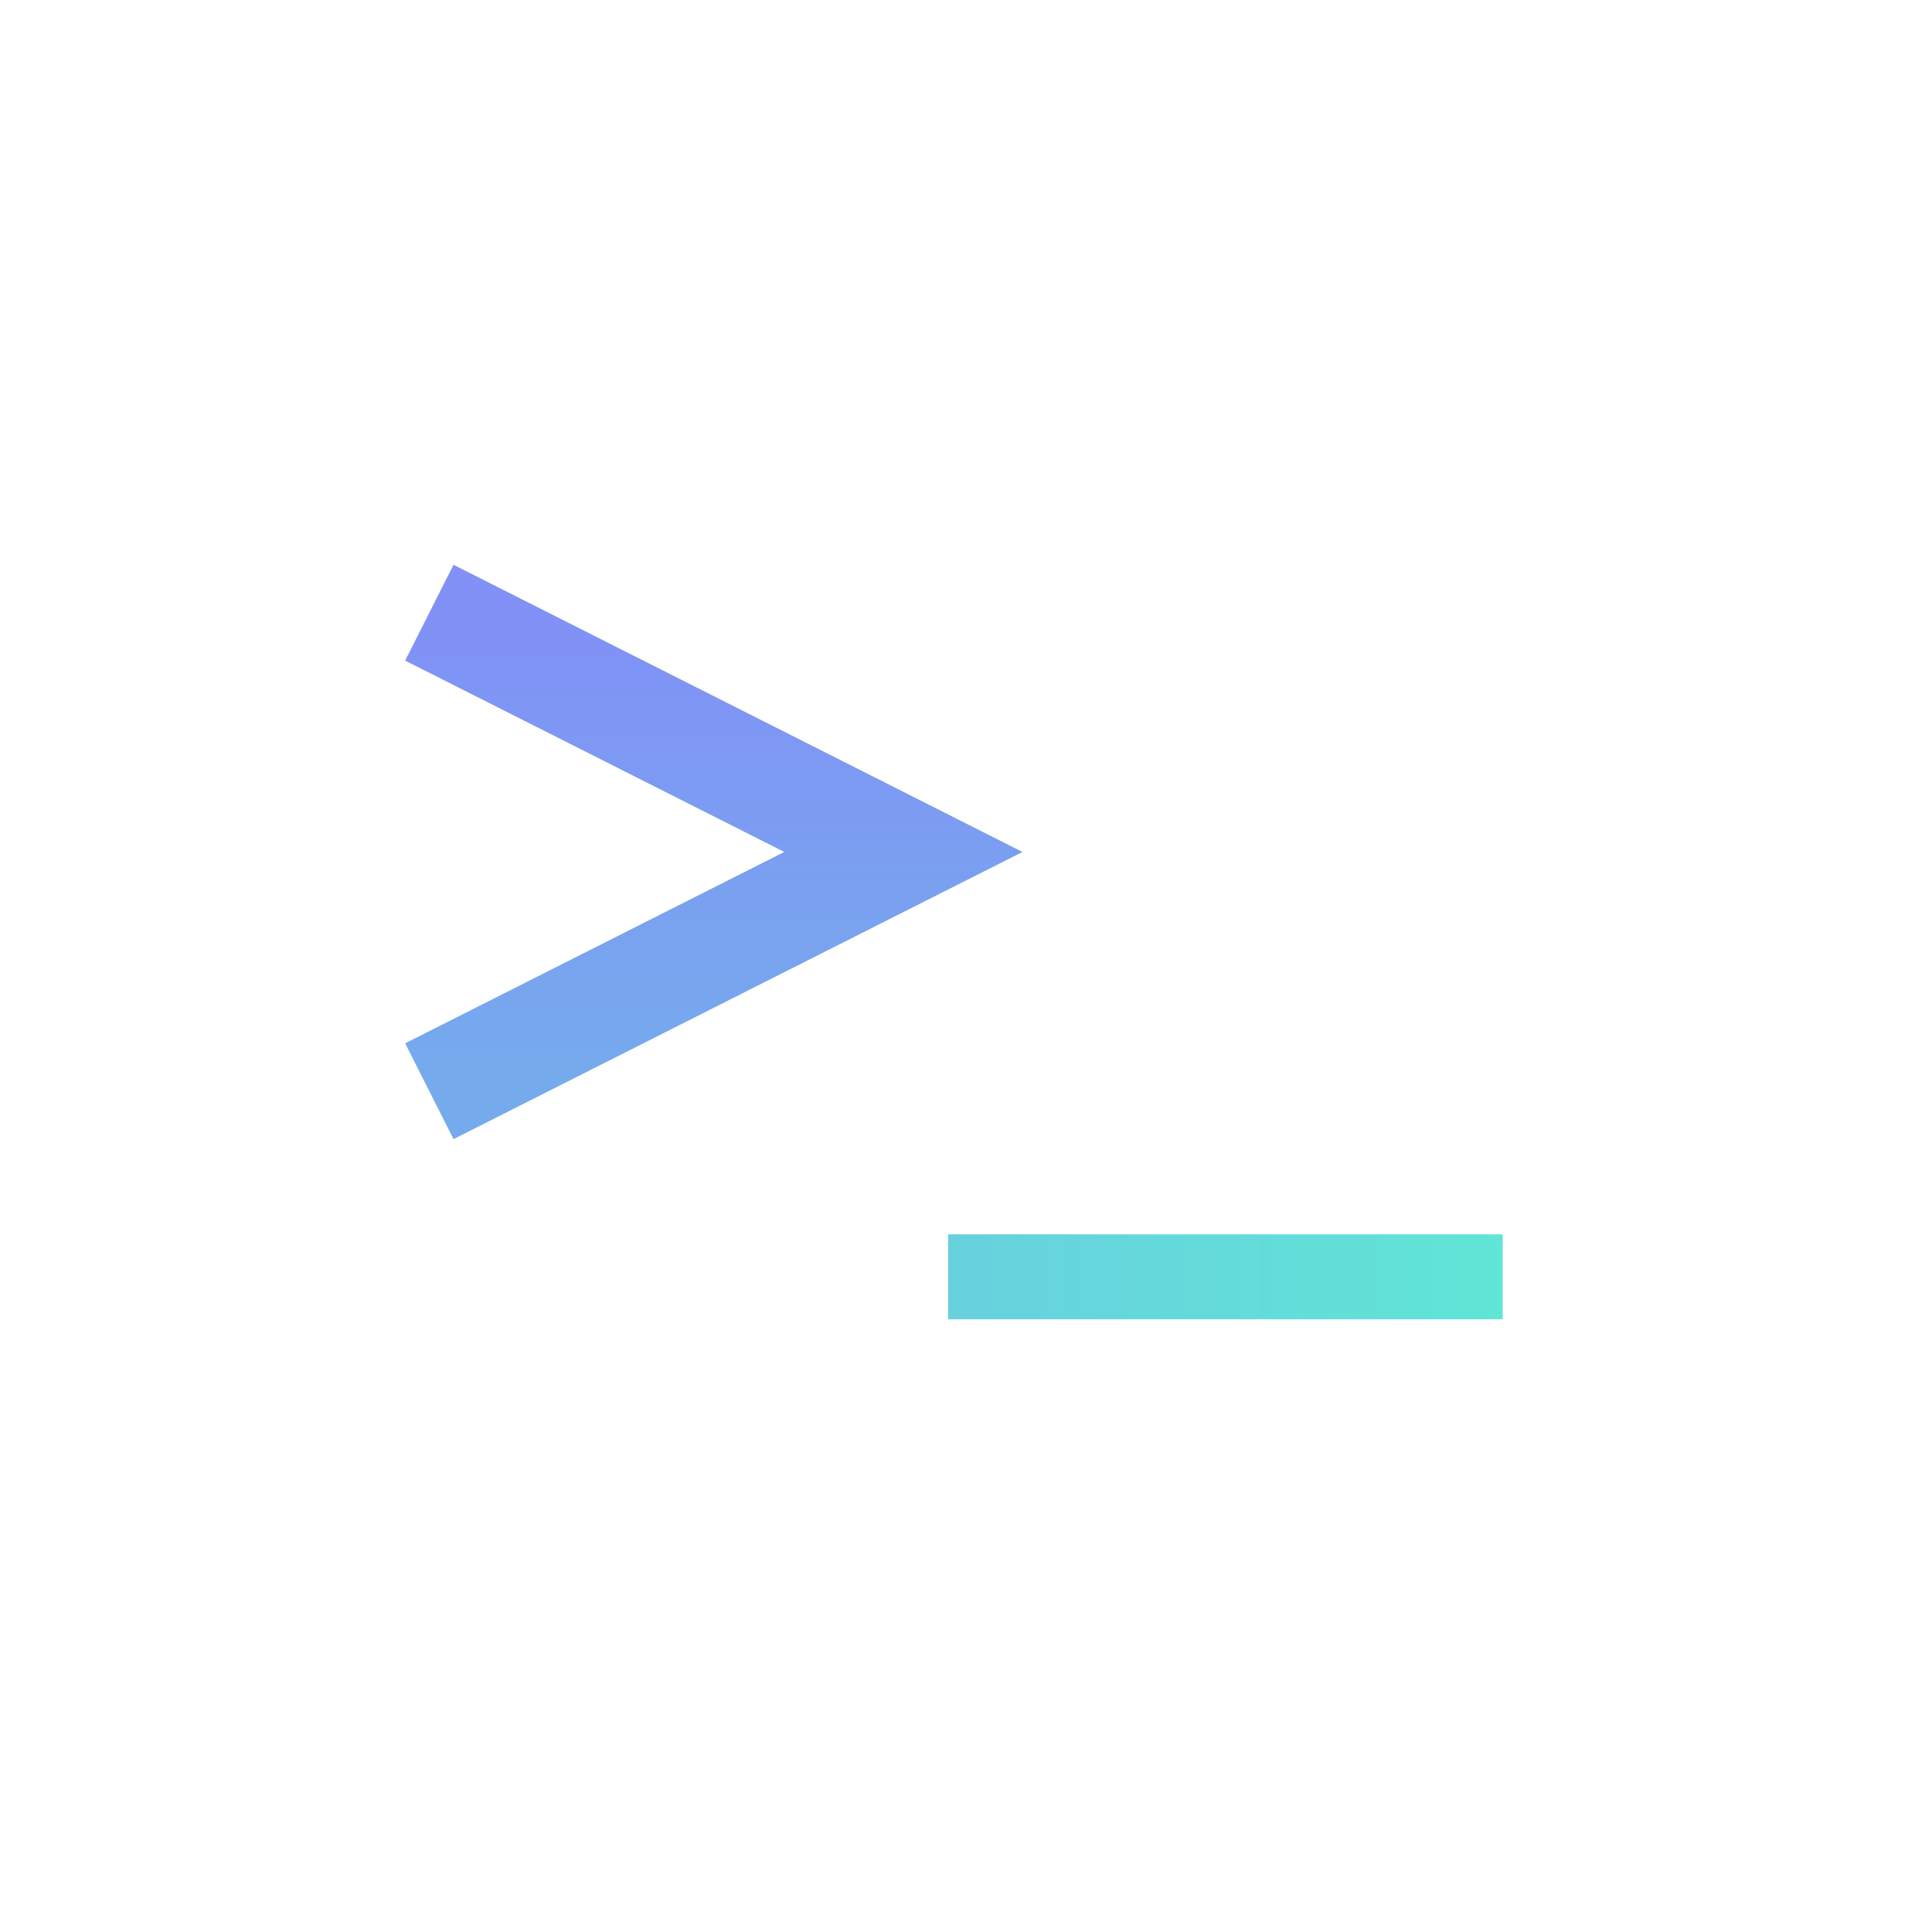
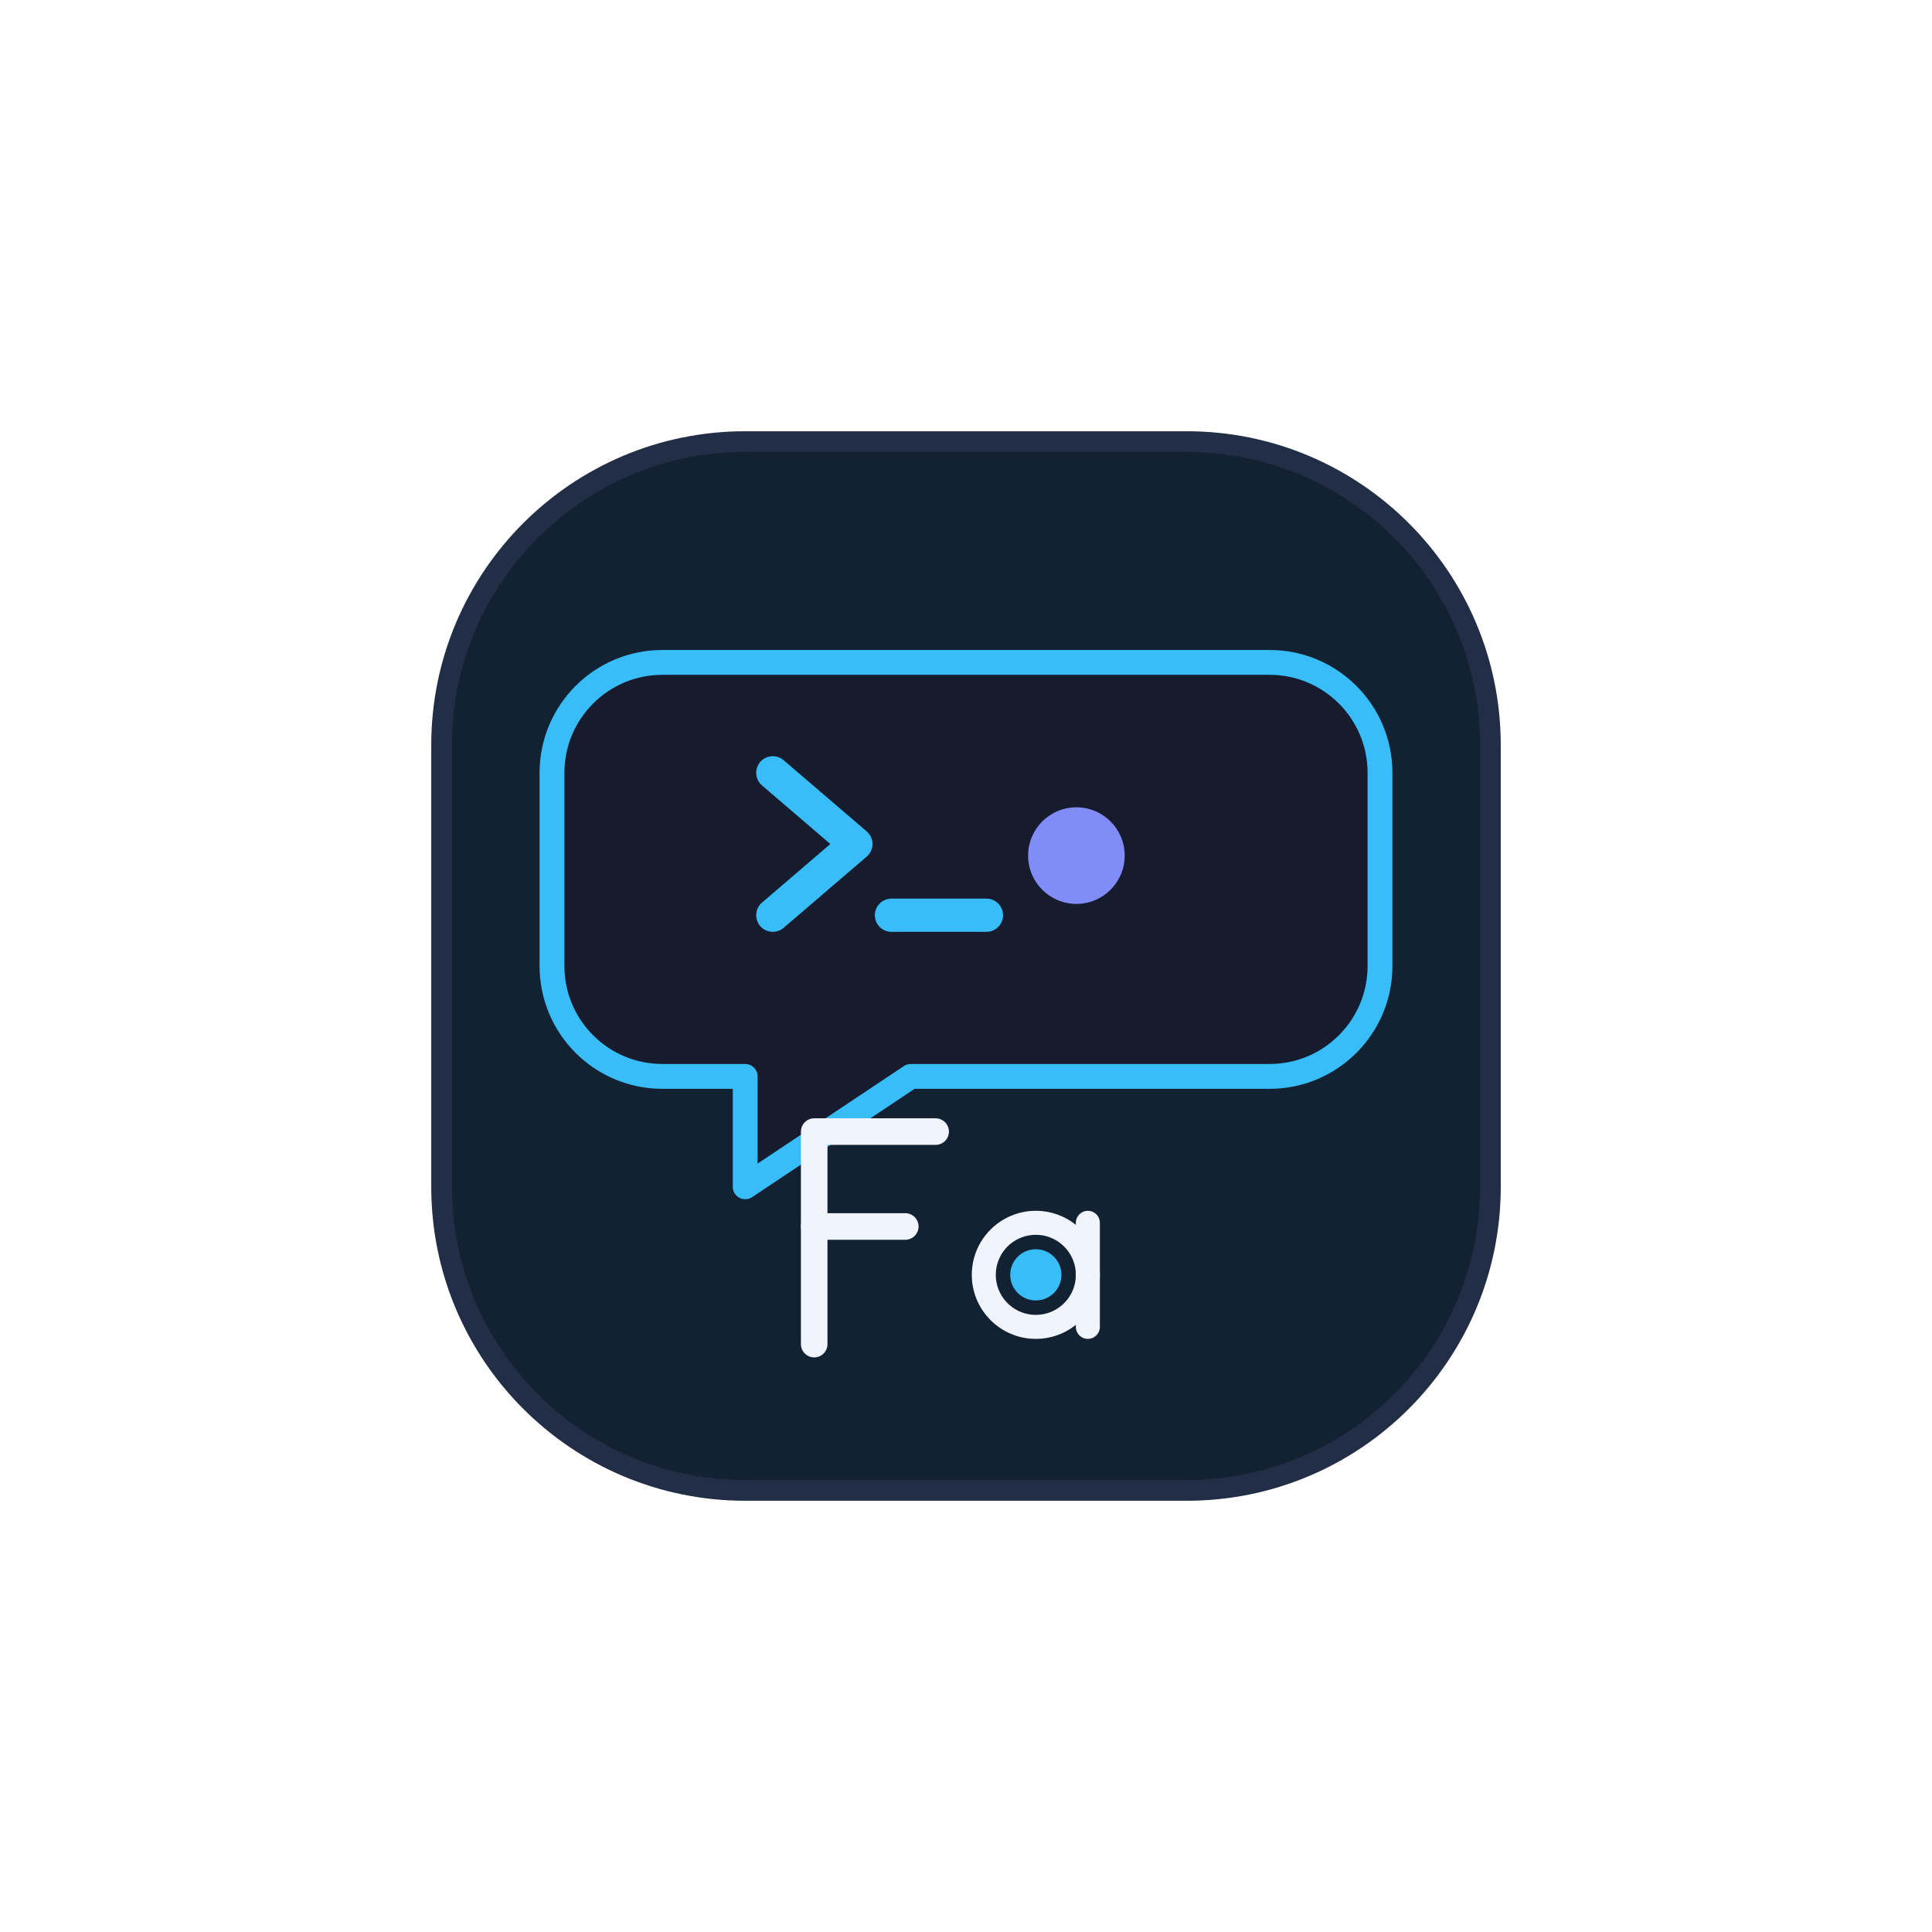
- <svg xmlns="http://www.w3.org/2000/svg" viewBox="0 0 432 432">
-   <defs>
-     <linearGradient id="chev" x1="0" y1="0" x2="0" y2="1">
-       <stop offset="0" stop-color="#8191f6" />
-       <stop offset="1" stop-color="#75abec" />
-     </linearGradient>
-     <linearGradient id="under" x1="0" y1="0" x2="1" y2="0">
-       <stop offset="0" stop-color="#67d1de" />
-       <stop offset="1" stop-color="#60e5d6" />
-     </linearGradient>
-   </defs>
-   <g transform="translate(216 216) scale(0.5) translate(-520 -592)">
-     <path d="M 280 434 L 492 541 L 280 648" fill="none" stroke="url(#chev)" stroke-width="48" stroke-linecap="butt" stroke-linejoin="miter" />
-     <rect x="512" y="712" width="248" height="38" fill="url(#under)" />
+ <svg xmlns="http://www.w3.org/2000/svg" viewBox="0 0 140 140">
+   <g transform="translate(28 28)">
+     <rect x="4" y="4" width="76" height="76" rx="22" fill="#132233" stroke="#222D46" stroke-width="1.5" />
+     <path d="M20 20 H64 A8 8 0 0 1 72 28 V42 A8 8 0 0 1 64 50 H38 L26 58 V50 H20 A8 8 0 0 1 12 42 V28 A8 8 0 0 1 20 20 Z" fill="#161C2D" stroke="#38BDF8" stroke-width="1.8" stroke-linejoin="round" />
+     <g transform="translate(28 28) scale(.86)" fill="none" stroke="#38BDF8" stroke-width="2.8" stroke-linecap="round" stroke-linejoin="round">
+       <path d="M0 0 L7 6 L0 12" />
+       <path d="M10 12 H18" />
+     </g>
+     <circle cx="50" cy="34" r="3.5" fill="#818CF8" />
+     <g transform="translate(31 54) scale(.55)" fill="none" stroke="#F0F4FC" stroke-width="3.5" stroke-linecap="round" stroke-linejoin="round">
+       <path d="M0 28 V0 H16" />
+       <path d="M0 12.5 H12" />
+     </g>
+     <g transform="translate(43 58) scale(.58)">
+       <circle cx="7" cy="11" r="6.5" fill="none" stroke="#F0F4FC" stroke-width="3" />
+       <path d="M13.5 4.5 V17.5" fill="none" stroke="#F0F4FC" stroke-width="3" stroke-linecap="round" />
+       <circle cx="7" cy="11" r="3.2" fill="#38BDF8" />
+     </g>
  </g>
</svg>
